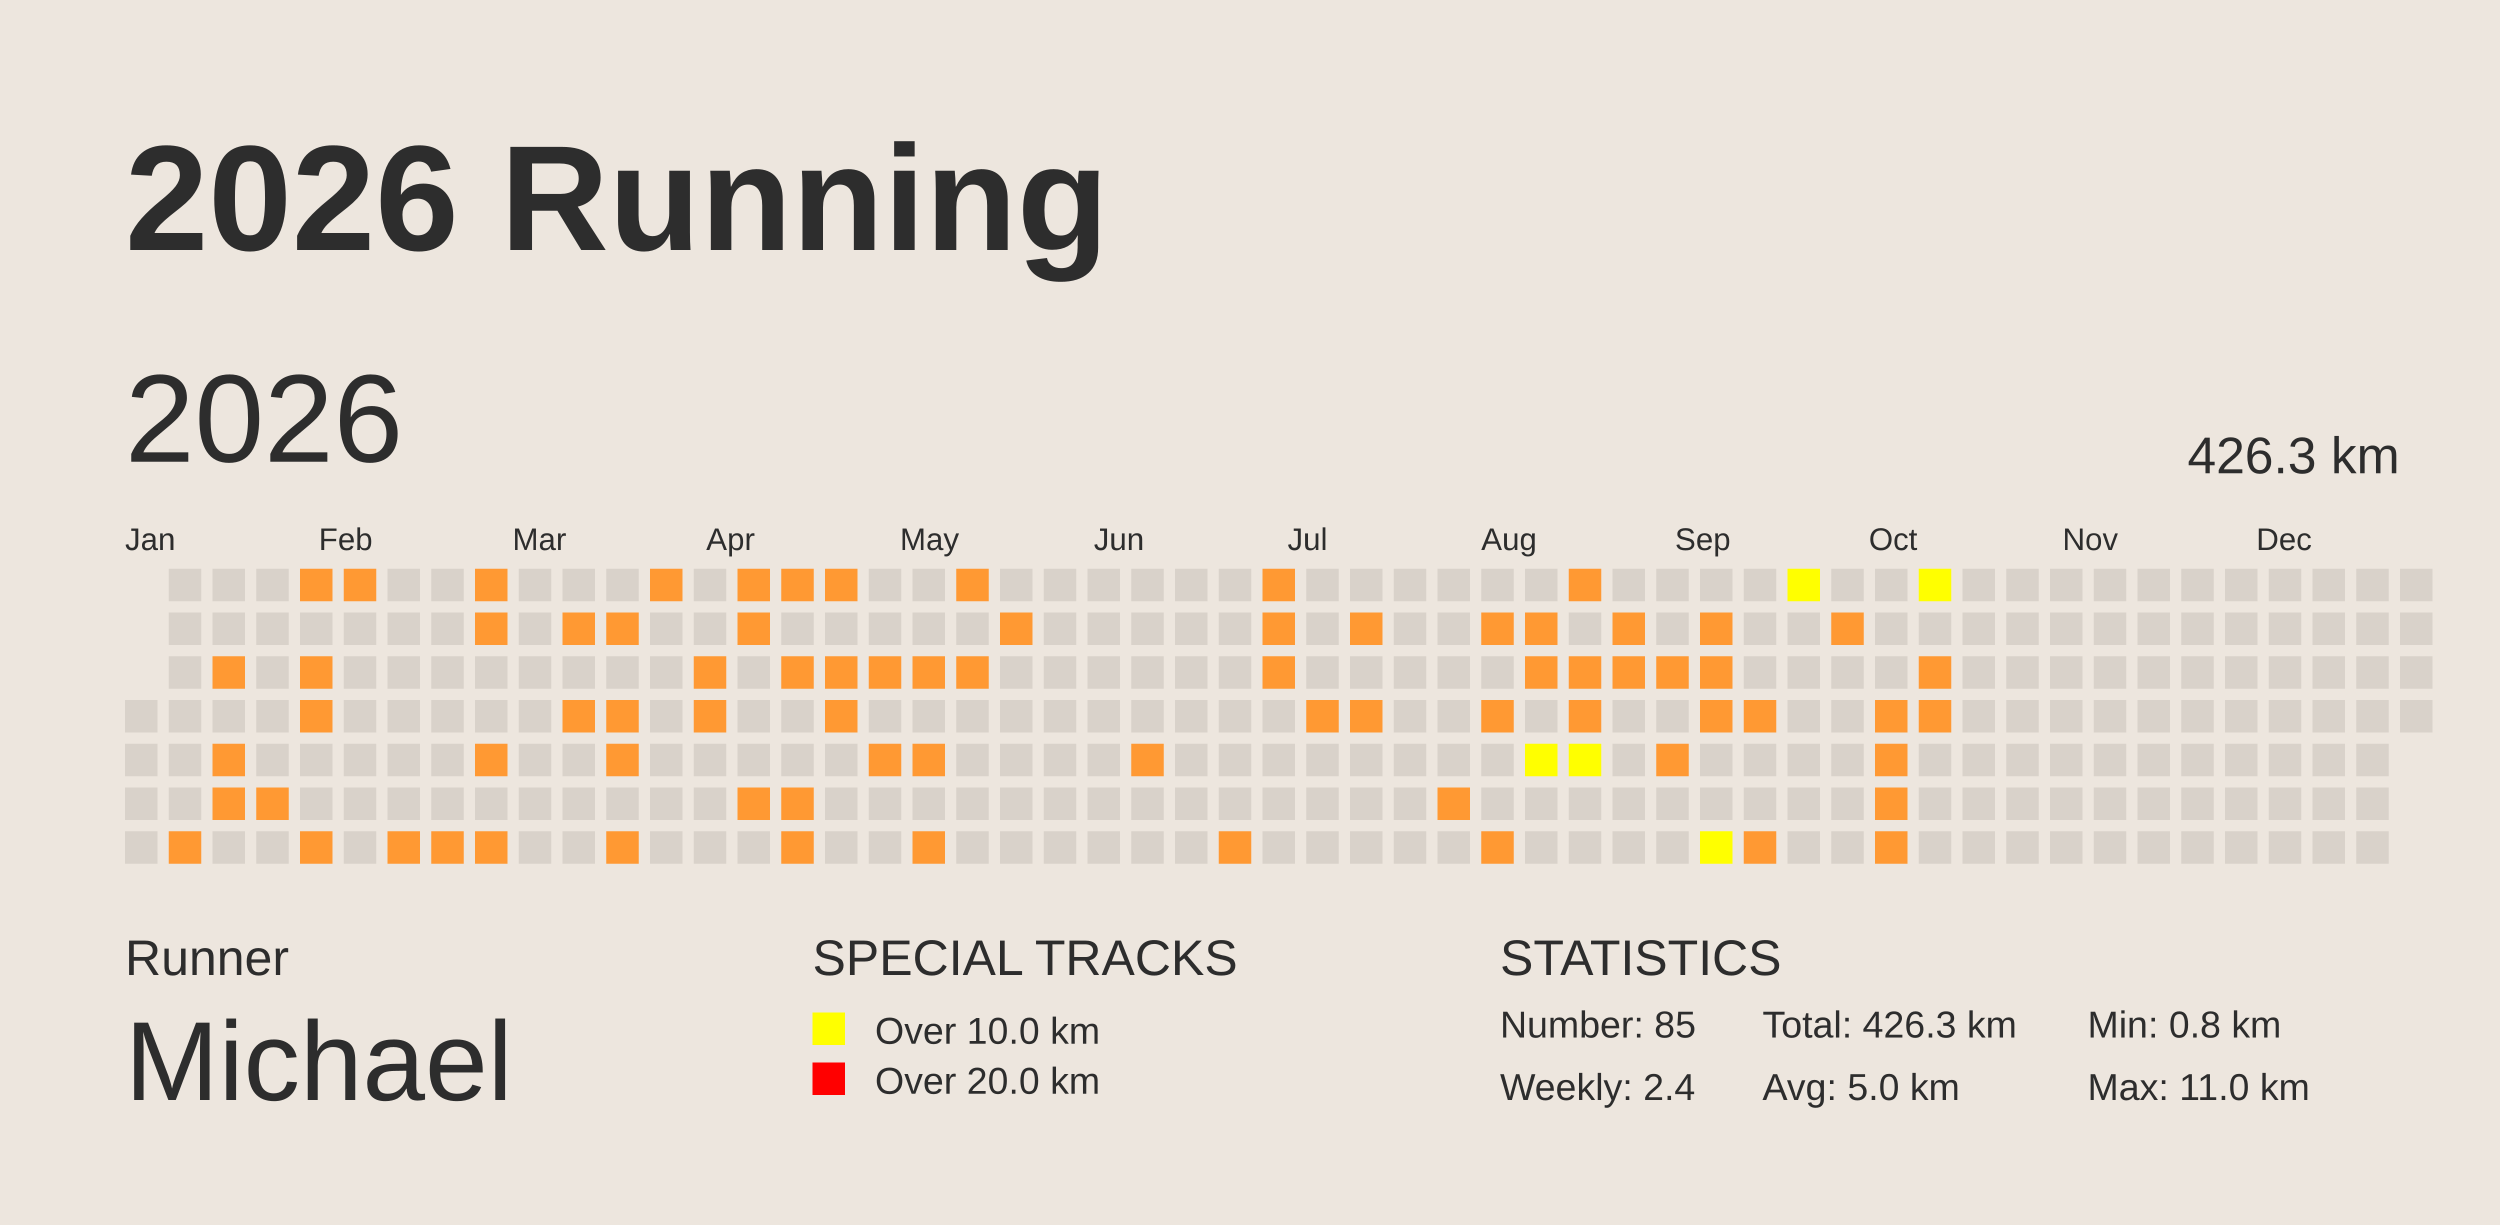
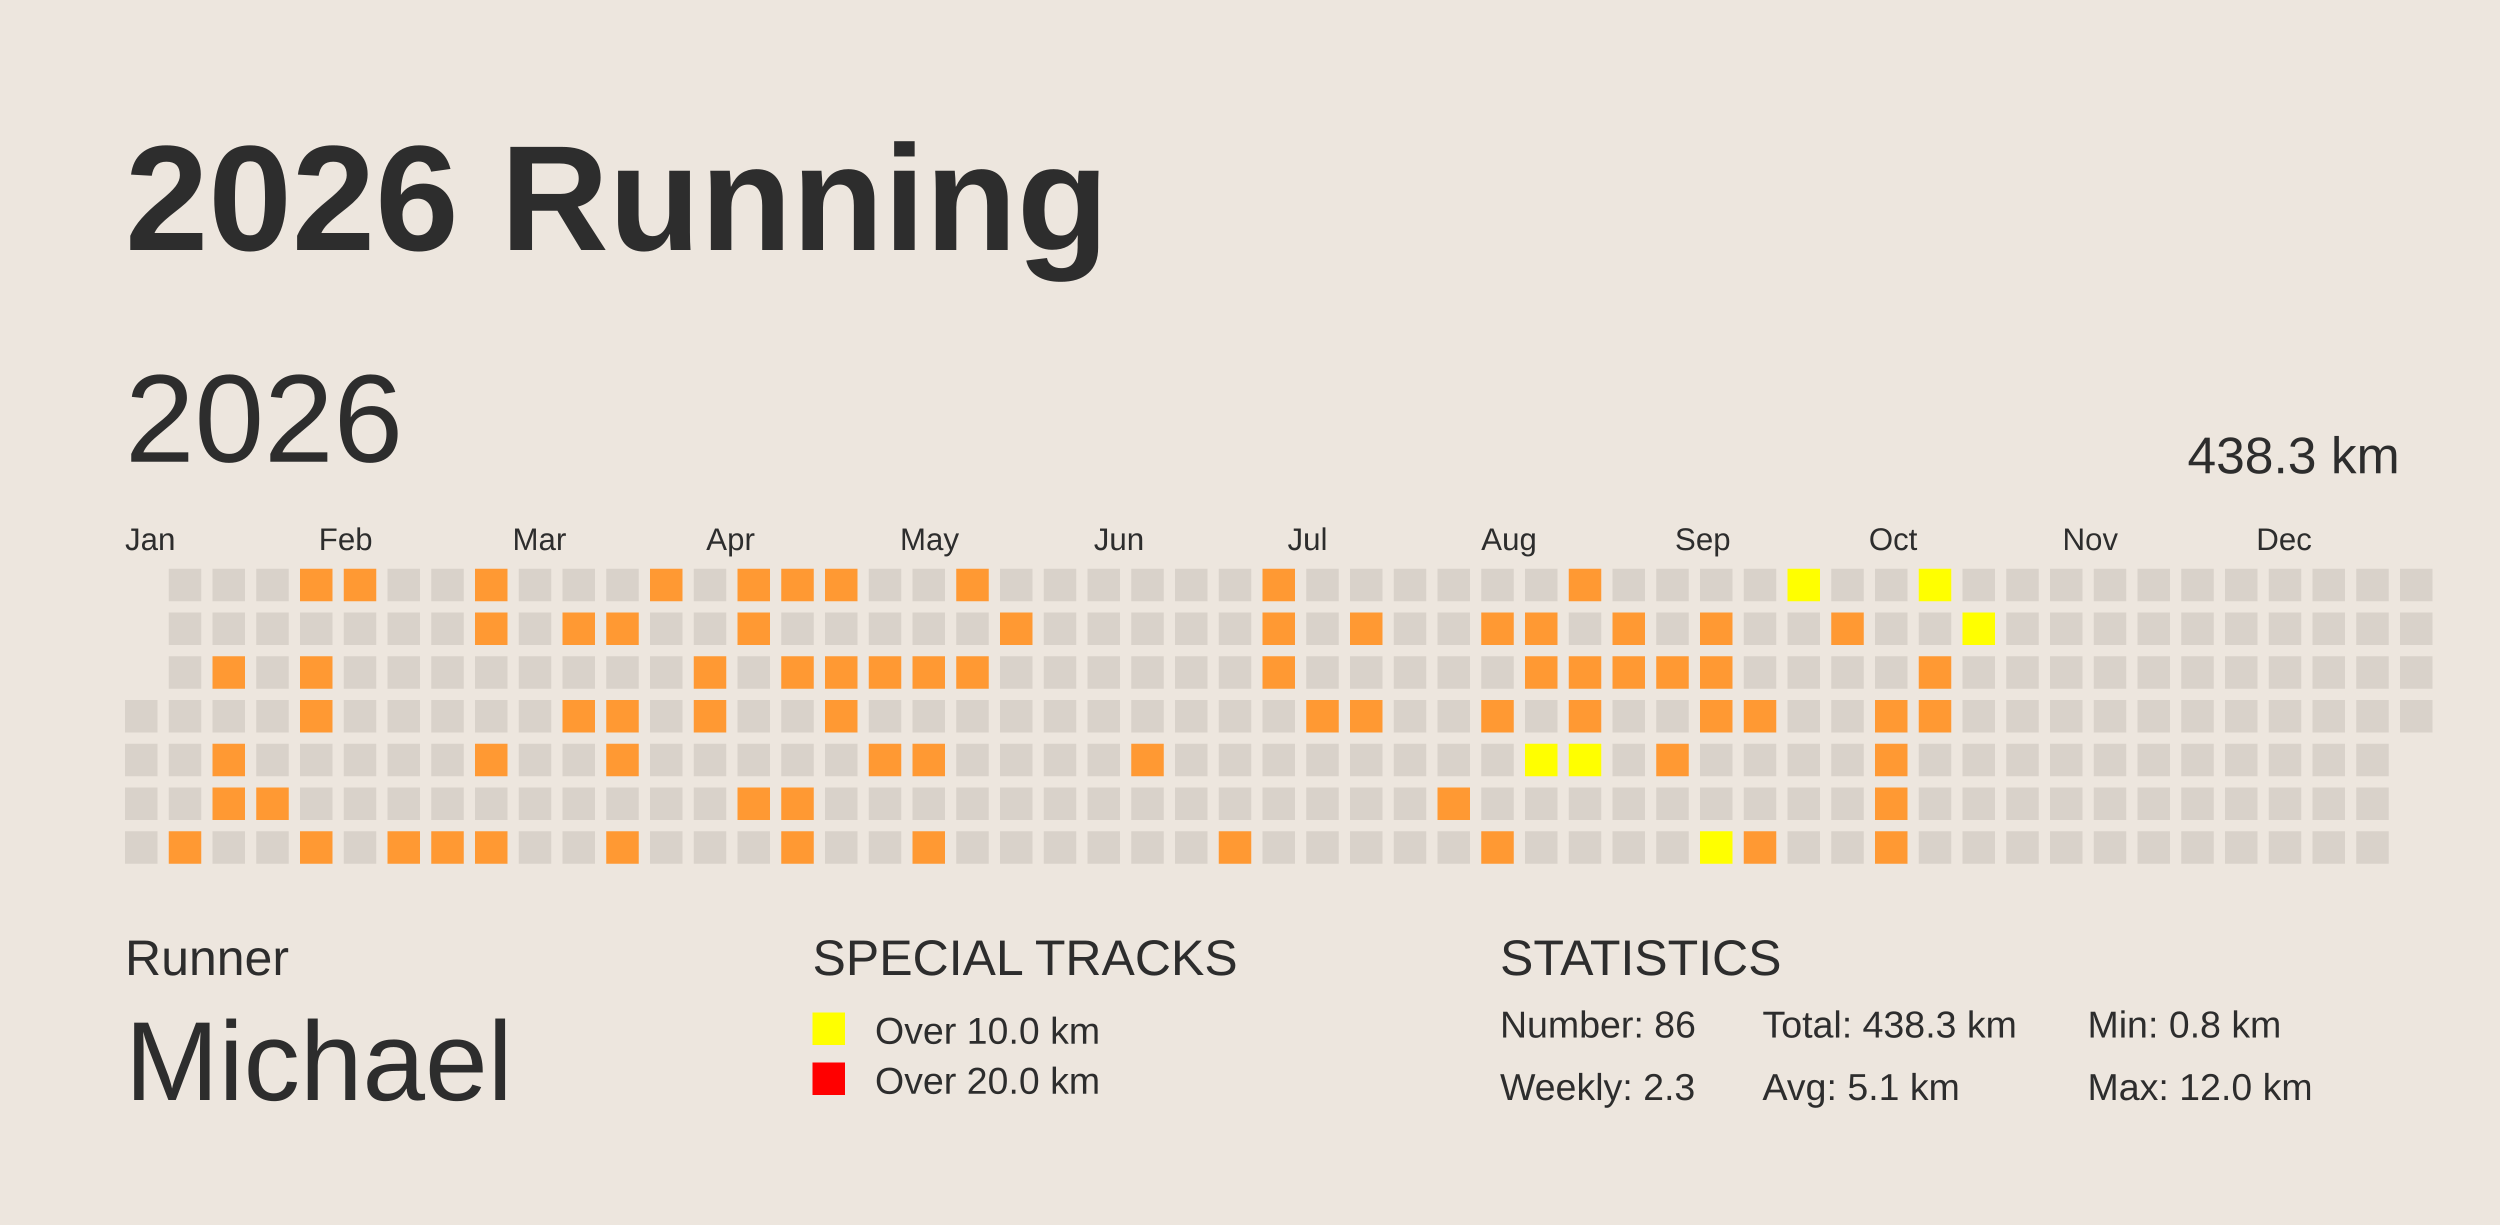
<svg xmlns="http://www.w3.org/2000/svg" baseProfile="full" height="98mm" version="1.1" viewBox="0,0,200,98" width="200mm">
  <defs />
  <rect fill="#EDE6DE" height="98" width="200" x="0" y="0" />
  <text fill="#2D2D2D" style="font-size:12px; font-family:Arial; font-weight:bold;" x="10" y="20">2026 Running</text>
  <text fill="#2D2D2D" style="font-size:4px; font-family:Arial" x="10" y="78">Runner</text>
  <text fill="#2D2D2D" style="font-size:9px; font-family:Arial" x="10" y="88">Michael</text>
  <text fill="#2D2D2D" style="font-size:4px; font-family:Arial" x="65" y="78">SPECIAL TRACKS</text>
  <rect fill="yellow" height="2.6" width="2.6" x="65" y="81" />
  <text fill="#2D2D2D" style="font-size:3px; font-family:Arial" x="70" y="83.5">Over 10.0 km</text>
  <rect fill="red" height="2.6" width="2.6" x="65" y="85" />
  <text fill="#2D2D2D" style="font-size:3px; font-family:Arial" x="70" y="87.5">Over 20.0 km</text>
  <text fill="#2D2D2D" style="font-size:4px; font-family:Arial" x="120" y="78">STATISTICS</text>
-   <text fill="#2D2D2D" style="font-size:3px; font-family:Arial" x="120" y="83">Number: 85</text>
-   <text fill="#2D2D2D" style="font-size:3px; font-family:Arial" x="120" y="88">Weekly: 2.4</text>
-   <text fill="#2D2D2D" style="font-size:3px; font-family:Arial" x="141" y="83">Total: 426.3 km</text>
-   <text fill="#2D2D2D" style="font-size:3px; font-family:Arial" x="141" y="88">Avg: 5.0 km</text>
+   <text fill="#2D2D2D" style="font-size:3px; font-family:Arial" x="120" y="83">Number: 86</text>
+   <text fill="#2D2D2D" style="font-size:3px; font-family:Arial" x="120" y="88">Weekly: 2.3</text>
+   <text fill="#2D2D2D" style="font-size:3px; font-family:Arial" x="141" y="83">Total: 438.3 km</text>
+   <text fill="#2D2D2D" style="font-size:3px; font-family:Arial" x="141" y="88">Avg: 5.1 km</text>
  <text fill="#2D2D2D" style="font-size:3px; font-family:Arial" x="167" y="83">Min: 0.8 km</text>
-   <text fill="#2D2D2D" style="font-size:3px; font-family:Arial" x="167" y="88">Max: 11.0 km</text>
+   <text fill="#2D2D2D" style="font-size:3px; font-family:Arial" x="167" y="88">Max: 12.0 km</text>
  <text dominant-baseline="hanging" fill="#2D2D2D" style="font-size:10.0px; font-family:Arial;" x="10" y="30">2026</text>
-   <text dominant-baseline="hanging" fill="#2D2D2D" style="font-size:4.125px; font-family:Arial;" x="175" y="35">426.3 km</text>
+   <text dominant-baseline="hanging" fill="#2D2D2D" style="font-size:4.125px; font-family:Arial;" x="175" y="35">438.3 km</text>
  <text fill="#2D2D2D" style="font-size:2.5px; font-family:Arial" x="10.0" y="44">Jan</text>
  <text fill="#2D2D2D" style="font-size:2.5px; font-family:Arial" x="25.5" y="44">Feb</text>
  <text fill="#2D2D2D" style="font-size:2.5px; font-family:Arial" x="41.0" y="44">Mar</text>
  <text fill="#2D2D2D" style="font-size:2.5px; font-family:Arial" x="56.5" y="44">Apr</text>
  <text fill="#2D2D2D" style="font-size:2.5px; font-family:Arial" x="72.0" y="44">May</text>
  <text fill="#2D2D2D" style="font-size:2.5px; font-family:Arial" x="87.5" y="44">Jun</text>
  <text fill="#2D2D2D" style="font-size:2.5px; font-family:Arial" x="103.0" y="44">Jul</text>
  <text fill="#2D2D2D" style="font-size:2.5px; font-family:Arial" x="118.5" y="44">Aug</text>
  <text fill="#2D2D2D" style="font-size:2.5px; font-family:Arial" x="134.0" y="44">Sep</text>
  <text fill="#2D2D2D" style="font-size:2.5px; font-family:Arial" x="149.5" y="44">Oct</text>
  <text fill="#2D2D2D" style="font-size:2.5px; font-family:Arial" x="165.0" y="44">Nov</text>
  <text fill="#2D2D2D" style="font-size:2.5px; font-family:Arial" x="180.5" y="44">Dec</text>
  <rect fill="#D9D2CA" height="2.6" width="2.6" x="10.0" y="56.0" />
  <rect fill="#D9D2CA" height="2.6" width="2.6" x="10.0" y="59.5" />
  <rect fill="#D9D2CA" height="2.6" width="2.6" x="10.0" y="63.0" />
  <rect fill="#D9D2CA" height="2.6" width="2.6" x="10.0" y="66.5" />
  <rect fill="#D9D2CA" height="2.6" width="2.6" x="13.5" y="45.5" />
  <rect fill="#D9D2CA" height="2.6" width="2.6" x="13.5" y="49.0" />
  <rect fill="#D9D2CA" height="2.6" width="2.6" x="13.5" y="52.5" />
  <rect fill="#D9D2CA" height="2.6" width="2.6" x="13.5" y="56.0" />
  <rect fill="#D9D2CA" height="2.6" width="2.6" x="13.5" y="59.5" />
  <rect fill="#D9D2CA" height="2.6" width="2.6" x="13.5" y="63.0" />
  <rect fill="#FF9933" height="2.6" width="2.6" x="13.5" y="66.5" />
  <rect fill="#D9D2CA" height="2.6" width="2.6" x="17.0" y="45.5" />
  <rect fill="#D9D2CA" height="2.6" width="2.6" x="17.0" y="49.0" />
  <rect fill="#FF9933" height="2.6" width="2.6" x="17.0" y="52.5" />
  <rect fill="#D9D2CA" height="2.6" width="2.6" x="17.0" y="56.0" />
  <rect fill="#FF9933" height="2.6" width="2.6" x="17.0" y="59.5" />
  <rect fill="#FF9933" height="2.6" width="2.6" x="17.0" y="63.0" />
  <rect fill="#D9D2CA" height="2.6" width="2.6" x="17.0" y="66.5" />
  <rect fill="#D9D2CA" height="2.6" width="2.6" x="20.5" y="45.5" />
  <rect fill="#D9D2CA" height="2.6" width="2.6" x="20.5" y="49.0" />
  <rect fill="#D9D2CA" height="2.6" width="2.6" x="20.5" y="52.5" />
  <rect fill="#D9D2CA" height="2.6" width="2.6" x="20.5" y="56.0" />
  <rect fill="#D9D2CA" height="2.6" width="2.6" x="20.5" y="59.5" />
  <rect fill="#FF9933" height="2.6" width="2.6" x="20.5" y="63.0" />
  <rect fill="#D9D2CA" height="2.6" width="2.6" x="20.5" y="66.5" />
  <rect fill="#FF9933" height="2.6" width="2.6" x="24.0" y="45.5" />
  <rect fill="#D9D2CA" height="2.6" width="2.6" x="24.0" y="49.0" />
  <rect fill="#FF9933" height="2.6" width="2.6" x="24.0" y="52.5" />
  <rect fill="#FF9933" height="2.6" width="2.6" x="24.0" y="56.0" />
  <rect fill="#D9D2CA" height="2.6" width="2.6" x="24.0" y="59.5" />
  <rect fill="#D9D2CA" height="2.6" width="2.6" x="24.0" y="63.0" />
  <rect fill="#FF9933" height="2.6" width="2.6" x="24.0" y="66.5" />
  <rect fill="#FF9933" height="2.6" width="2.6" x="27.5" y="45.5" />
  <rect fill="#D9D2CA" height="2.6" width="2.6" x="27.5" y="49.0" />
  <rect fill="#D9D2CA" height="2.6" width="2.6" x="27.5" y="52.5" />
  <rect fill="#D9D2CA" height="2.6" width="2.6" x="27.5" y="56.0" />
  <rect fill="#D9D2CA" height="2.6" width="2.6" x="27.5" y="59.5" />
  <rect fill="#D9D2CA" height="2.6" width="2.6" x="27.5" y="63.0" />
  <rect fill="#D9D2CA" height="2.6" width="2.6" x="27.5" y="66.5" />
  <rect fill="#D9D2CA" height="2.6" width="2.6" x="31.0" y="45.5" />
  <rect fill="#D9D2CA" height="2.6" width="2.6" x="31.0" y="49.0" />
  <rect fill="#D9D2CA" height="2.6" width="2.6" x="31.0" y="52.5" />
  <rect fill="#D9D2CA" height="2.6" width="2.6" x="31.0" y="56.0" />
  <rect fill="#D9D2CA" height="2.6" width="2.6" x="31.0" y="59.5" />
  <rect fill="#D9D2CA" height="2.6" width="2.6" x="31.0" y="63.0" />
  <rect fill="#FF9933" height="2.6" width="2.6" x="31.0" y="66.5" />
  <rect fill="#D9D2CA" height="2.6" width="2.6" x="34.5" y="45.5" />
  <rect fill="#D9D2CA" height="2.6" width="2.6" x="34.5" y="49.0" />
  <rect fill="#D9D2CA" height="2.6" width="2.6" x="34.5" y="52.5" />
  <rect fill="#D9D2CA" height="2.6" width="2.6" x="34.5" y="56.0" />
  <rect fill="#D9D2CA" height="2.6" width="2.6" x="34.5" y="59.5" />
  <rect fill="#D9D2CA" height="2.6" width="2.6" x="34.5" y="63.0" />
  <rect fill="#FF9933" height="2.6" width="2.6" x="34.5" y="66.5" />
  <rect fill="#FF9933" height="2.6" width="2.6" x="38.0" y="45.5" />
  <rect fill="#FF9933" height="2.6" width="2.6" x="38.0" y="49.0" />
  <rect fill="#D9D2CA" height="2.6" width="2.6" x="38.0" y="52.5" />
  <rect fill="#D9D2CA" height="2.6" width="2.6" x="38.0" y="56.0" />
  <rect fill="#FF9933" height="2.6" width="2.6" x="38.0" y="59.5" />
  <rect fill="#D9D2CA" height="2.6" width="2.6" x="38.0" y="63.0" />
  <rect fill="#FF9933" height="2.6" width="2.6" x="38.0" y="66.5" />
  <rect fill="#D9D2CA" height="2.6" width="2.6" x="41.5" y="45.5" />
  <rect fill="#D9D2CA" height="2.6" width="2.6" x="41.5" y="49.0" />
  <rect fill="#D9D2CA" height="2.6" width="2.6" x="41.5" y="52.5" />
  <rect fill="#D9D2CA" height="2.6" width="2.6" x="41.5" y="56.0" />
  <rect fill="#D9D2CA" height="2.6" width="2.6" x="41.5" y="59.5" />
  <rect fill="#D9D2CA" height="2.6" width="2.6" x="41.5" y="63.0" />
  <rect fill="#D9D2CA" height="2.6" width="2.6" x="41.5" y="66.5" />
  <rect fill="#D9D2CA" height="2.6" width="2.6" x="45.0" y="45.5" />
  <rect fill="#FF9933" height="2.6" width="2.6" x="45.0" y="49.0" />
  <rect fill="#D9D2CA" height="2.6" width="2.6" x="45.0" y="52.5" />
  <rect fill="#FF9933" height="2.6" width="2.6" x="45.0" y="56.0" />
  <rect fill="#D9D2CA" height="2.6" width="2.6" x="45.0" y="59.5" />
  <rect fill="#D9D2CA" height="2.6" width="2.6" x="45.0" y="63.0" />
  <rect fill="#D9D2CA" height="2.6" width="2.6" x="45.0" y="66.5" />
  <rect fill="#D9D2CA" height="2.6" width="2.6" x="48.5" y="45.5" />
  <rect fill="#FF9933" height="2.6" width="2.6" x="48.5" y="49.0" />
  <rect fill="#D9D2CA" height="2.6" width="2.6" x="48.5" y="52.5" />
  <rect fill="#FF9933" height="2.6" width="2.6" x="48.5" y="56.0" />
  <rect fill="#FF9933" height="2.6" width="2.6" x="48.5" y="59.5" />
  <rect fill="#D9D2CA" height="2.6" width="2.6" x="48.5" y="63.0" />
  <rect fill="#FF9933" height="2.6" width="2.6" x="48.5" y="66.5" />
  <rect fill="#FF9933" height="2.6" width="2.6" x="52.0" y="45.5" />
  <rect fill="#D9D2CA" height="2.6" width="2.6" x="52.0" y="49.0" />
  <rect fill="#D9D2CA" height="2.6" width="2.6" x="52.0" y="52.5" />
  <rect fill="#D9D2CA" height="2.6" width="2.6" x="52.0" y="56.0" />
  <rect fill="#D9D2CA" height="2.6" width="2.6" x="52.0" y="59.5" />
  <rect fill="#D9D2CA" height="2.6" width="2.6" x="52.0" y="63.0" />
  <rect fill="#D9D2CA" height="2.6" width="2.6" x="52.0" y="66.5" />
  <rect fill="#D9D2CA" height="2.6" width="2.6" x="55.5" y="45.5" />
  <rect fill="#D9D2CA" height="2.6" width="2.6" x="55.5" y="49.0" />
  <rect fill="#FF9933" height="2.6" width="2.6" x="55.5" y="52.5" />
  <rect fill="#FF9933" height="2.6" width="2.6" x="55.5" y="56.0" />
  <rect fill="#D9D2CA" height="2.6" width="2.6" x="55.5" y="59.5" />
  <rect fill="#D9D2CA" height="2.6" width="2.6" x="55.5" y="63.0" />
  <rect fill="#D9D2CA" height="2.6" width="2.6" x="55.5" y="66.5" />
  <rect fill="#FF9933" height="2.6" width="2.6" x="59.0" y="45.5" />
  <rect fill="#FF9933" height="2.6" width="2.6" x="59.0" y="49.0" />
  <rect fill="#D9D2CA" height="2.6" width="2.6" x="59.0" y="52.5" />
  <rect fill="#D9D2CA" height="2.6" width="2.6" x="59.0" y="56.0" />
  <rect fill="#D9D2CA" height="2.6" width="2.6" x="59.0" y="59.5" />
  <rect fill="#FF9933" height="2.6" width="2.6" x="59.0" y="63.0" />
  <rect fill="#D9D2CA" height="2.6" width="2.6" x="59.0" y="66.5" />
  <rect fill="#FF9933" height="2.6" width="2.6" x="62.5" y="45.5" />
  <rect fill="#D9D2CA" height="2.6" width="2.6" x="62.5" y="49.0" />
  <rect fill="#FF9933" height="2.6" width="2.6" x="62.5" y="52.5" />
  <rect fill="#D9D2CA" height="2.6" width="2.6" x="62.5" y="56.0" />
  <rect fill="#D9D2CA" height="2.6" width="2.6" x="62.5" y="59.5" />
  <rect fill="#FF9933" height="2.6" width="2.6" x="62.5" y="63.0" />
  <rect fill="#FF9933" height="2.6" width="2.6" x="62.5" y="66.5" />
  <rect fill="#FF9933" height="2.6" width="2.6" x="66.0" y="45.5" />
  <rect fill="#D9D2CA" height="2.6" width="2.6" x="66.0" y="49.0" />
  <rect fill="#FF9933" height="2.6" width="2.6" x="66.0" y="52.5" />
  <rect fill="#FF9933" height="2.6" width="2.6" x="66.0" y="56.0" />
  <rect fill="#D9D2CA" height="2.6" width="2.6" x="66.0" y="59.5" />
  <rect fill="#D9D2CA" height="2.6" width="2.6" x="66.0" y="63.0" />
  <rect fill="#D9D2CA" height="2.6" width="2.6" x="66.0" y="66.5" />
  <rect fill="#D9D2CA" height="2.6" width="2.6" x="69.5" y="45.5" />
  <rect fill="#D9D2CA" height="2.6" width="2.6" x="69.5" y="49.0" />
  <rect fill="#FF9933" height="2.6" width="2.6" x="69.5" y="52.5" />
  <rect fill="#D9D2CA" height="2.6" width="2.6" x="69.5" y="56.0" />
  <rect fill="#FF9933" height="2.6" width="2.6" x="69.5" y="59.5" />
  <rect fill="#D9D2CA" height="2.6" width="2.6" x="69.5" y="63.0" />
  <rect fill="#D9D2CA" height="2.6" width="2.6" x="69.5" y="66.5" />
  <rect fill="#D9D2CA" height="2.6" width="2.6" x="73.0" y="45.5" />
  <rect fill="#D9D2CA" height="2.6" width="2.6" x="73.0" y="49.0" />
  <rect fill="#FF9933" height="2.6" width="2.6" x="73.0" y="52.5" />
  <rect fill="#D9D2CA" height="2.6" width="2.6" x="73.0" y="56.0" />
  <rect fill="#FF9933" height="2.6" width="2.6" x="73.0" y="59.5" />
  <rect fill="#D9D2CA" height="2.6" width="2.6" x="73.0" y="63.0" />
  <rect fill="#FF9933" height="2.6" width="2.6" x="73.0" y="66.5" />
  <rect fill="#FF9933" height="2.6" width="2.6" x="76.5" y="45.5" />
  <rect fill="#D9D2CA" height="2.6" width="2.6" x="76.5" y="49.0" />
  <rect fill="#FF9933" height="2.6" width="2.6" x="76.5" y="52.5" />
  <rect fill="#D9D2CA" height="2.6" width="2.6" x="76.5" y="56.0" />
  <rect fill="#D9D2CA" height="2.6" width="2.6" x="76.5" y="59.5" />
  <rect fill="#D9D2CA" height="2.6" width="2.6" x="76.5" y="63.0" />
  <rect fill="#D9D2CA" height="2.6" width="2.6" x="76.5" y="66.5" />
  <rect fill="#D9D2CA" height="2.6" width="2.6" x="80.0" y="45.5" />
  <rect fill="#FF9933" height="2.6" width="2.6" x="80.0" y="49.0" />
  <rect fill="#D9D2CA" height="2.6" width="2.6" x="80.0" y="52.5" />
  <rect fill="#D9D2CA" height="2.6" width="2.6" x="80.0" y="56.0" />
  <rect fill="#D9D2CA" height="2.6" width="2.6" x="80.0" y="59.5" />
  <rect fill="#D9D2CA" height="2.6" width="2.6" x="80.0" y="63.0" />
  <rect fill="#D9D2CA" height="2.6" width="2.6" x="80.0" y="66.5" />
  <rect fill="#D9D2CA" height="2.6" width="2.6" x="83.5" y="45.5" />
  <rect fill="#D9D2CA" height="2.6" width="2.6" x="83.5" y="49.0" />
  <rect fill="#D9D2CA" height="2.6" width="2.6" x="83.5" y="52.5" />
  <rect fill="#D9D2CA" height="2.6" width="2.6" x="83.5" y="56.0" />
  <rect fill="#D9D2CA" height="2.6" width="2.6" x="83.5" y="59.5" />
  <rect fill="#D9D2CA" height="2.6" width="2.6" x="83.5" y="63.0" />
  <rect fill="#D9D2CA" height="2.6" width="2.6" x="83.5" y="66.5" />
  <rect fill="#D9D2CA" height="2.6" width="2.6" x="87.0" y="45.5" />
  <rect fill="#D9D2CA" height="2.6" width="2.6" x="87.0" y="49.0" />
  <rect fill="#D9D2CA" height="2.6" width="2.6" x="87.0" y="52.5" />
  <rect fill="#D9D2CA" height="2.6" width="2.6" x="87.0" y="56.0" />
  <rect fill="#D9D2CA" height="2.6" width="2.6" x="87.0" y="59.5" />
  <rect fill="#D9D2CA" height="2.6" width="2.6" x="87.0" y="63.0" />
  <rect fill="#D9D2CA" height="2.6" width="2.6" x="87.0" y="66.5" />
  <rect fill="#D9D2CA" height="2.6" width="2.6" x="90.5" y="45.5" />
  <rect fill="#D9D2CA" height="2.6" width="2.6" x="90.5" y="49.0" />
  <rect fill="#D9D2CA" height="2.6" width="2.6" x="90.5" y="52.5" />
  <rect fill="#D9D2CA" height="2.6" width="2.6" x="90.5" y="56.0" />
  <rect fill="#FF9933" height="2.6" width="2.6" x="90.5" y="59.5" />
  <rect fill="#D9D2CA" height="2.6" width="2.6" x="90.5" y="63.0" />
  <rect fill="#D9D2CA" height="2.6" width="2.6" x="90.5" y="66.5" />
  <rect fill="#D9D2CA" height="2.6" width="2.6" x="94.0" y="45.5" />
  <rect fill="#D9D2CA" height="2.6" width="2.6" x="94.0" y="49.0" />
  <rect fill="#D9D2CA" height="2.6" width="2.6" x="94.0" y="52.5" />
  <rect fill="#D9D2CA" height="2.6" width="2.6" x="94.0" y="56.0" />
  <rect fill="#D9D2CA" height="2.6" width="2.6" x="94.0" y="59.5" />
  <rect fill="#D9D2CA" height="2.6" width="2.6" x="94.0" y="63.0" />
  <rect fill="#D9D2CA" height="2.6" width="2.6" x="94.0" y="66.5" />
  <rect fill="#D9D2CA" height="2.6" width="2.6" x="97.5" y="45.5" />
  <rect fill="#D9D2CA" height="2.6" width="2.6" x="97.5" y="49.0" />
  <rect fill="#D9D2CA" height="2.6" width="2.6" x="97.5" y="52.5" />
  <rect fill="#D9D2CA" height="2.6" width="2.6" x="97.5" y="56.0" />
  <rect fill="#D9D2CA" height="2.6" width="2.6" x="97.5" y="59.5" />
  <rect fill="#D9D2CA" height="2.6" width="2.6" x="97.5" y="63.0" />
  <rect fill="#FF9933" height="2.6" width="2.6" x="97.5" y="66.5" />
  <rect fill="#FF9933" height="2.6" width="2.6" x="101.0" y="45.5" />
  <rect fill="#FF9933" height="2.6" width="2.6" x="101.0" y="49.0" />
  <rect fill="#FF9933" height="2.6" width="2.6" x="101.0" y="52.5" />
  <rect fill="#D9D2CA" height="2.6" width="2.6" x="101.0" y="56.0" />
  <rect fill="#D9D2CA" height="2.6" width="2.6" x="101.0" y="59.5" />
  <rect fill="#D9D2CA" height="2.6" width="2.6" x="101.0" y="63.0" />
  <rect fill="#D9D2CA" height="2.6" width="2.6" x="101.0" y="66.5" />
  <rect fill="#D9D2CA" height="2.6" width="2.6" x="104.5" y="45.5" />
  <rect fill="#D9D2CA" height="2.6" width="2.6" x="104.5" y="49.0" />
  <rect fill="#D9D2CA" height="2.6" width="2.6" x="104.5" y="52.5" />
  <rect fill="#FF9933" height="2.6" width="2.6" x="104.5" y="56.0" />
  <rect fill="#D9D2CA" height="2.6" width="2.6" x="104.5" y="59.5" />
  <rect fill="#D9D2CA" height="2.6" width="2.6" x="104.5" y="63.0" />
  <rect fill="#D9D2CA" height="2.6" width="2.6" x="104.5" y="66.5" />
  <rect fill="#D9D2CA" height="2.6" width="2.6" x="108.0" y="45.5" />
  <rect fill="#FF9933" height="2.6" width="2.6" x="108.0" y="49.0" />
  <rect fill="#D9D2CA" height="2.6" width="2.6" x="108.0" y="52.5" />
  <rect fill="#FF9933" height="2.6" width="2.6" x="108.0" y="56.0" />
  <rect fill="#D9D2CA" height="2.6" width="2.6" x="108.0" y="59.5" />
  <rect fill="#D9D2CA" height="2.6" width="2.6" x="108.0" y="63.0" />
  <rect fill="#D9D2CA" height="2.6" width="2.6" x="108.0" y="66.5" />
  <rect fill="#D9D2CA" height="2.6" width="2.6" x="111.5" y="45.5" />
  <rect fill="#D9D2CA" height="2.6" width="2.6" x="111.5" y="49.0" />
  <rect fill="#D9D2CA" height="2.6" width="2.6" x="111.5" y="52.5" />
  <rect fill="#D9D2CA" height="2.6" width="2.6" x="111.5" y="56.0" />
  <rect fill="#D9D2CA" height="2.6" width="2.6" x="111.5" y="59.5" />
  <rect fill="#D9D2CA" height="2.6" width="2.6" x="111.5" y="63.0" />
  <rect fill="#D9D2CA" height="2.6" width="2.6" x="111.5" y="66.5" />
  <rect fill="#D9D2CA" height="2.6" width="2.6" x="115.0" y="45.5" />
  <rect fill="#D9D2CA" height="2.6" width="2.6" x="115.0" y="49.0" />
  <rect fill="#D9D2CA" height="2.6" width="2.6" x="115.0" y="52.5" />
  <rect fill="#D9D2CA" height="2.6" width="2.6" x="115.0" y="56.0" />
  <rect fill="#D9D2CA" height="2.6" width="2.6" x="115.0" y="59.5" />
  <rect fill="#FF9933" height="2.6" width="2.6" x="115.0" y="63.0" />
  <rect fill="#D9D2CA" height="2.6" width="2.6" x="115.0" y="66.5" />
  <rect fill="#D9D2CA" height="2.6" width="2.6" x="118.5" y="45.5" />
  <rect fill="#FF9933" height="2.6" width="2.6" x="118.5" y="49.0" />
  <rect fill="#D9D2CA" height="2.6" width="2.6" x="118.5" y="52.5" />
  <rect fill="#FF9933" height="2.6" width="2.6" x="118.5" y="56.0" />
  <rect fill="#D9D2CA" height="2.6" width="2.6" x="118.5" y="59.5" />
  <rect fill="#D9D2CA" height="2.6" width="2.6" x="118.5" y="63.0" />
  <rect fill="#FF9933" height="2.6" width="2.6" x="118.5" y="66.5" />
  <rect fill="#D9D2CA" height="2.6" width="2.6" x="122.0" y="45.5" />
  <rect fill="#FF9933" height="2.6" width="2.6" x="122.0" y="49.0" />
  <rect fill="#FF9933" height="2.6" width="2.6" x="122.0" y="52.5" />
  <rect fill="#D9D2CA" height="2.6" width="2.6" x="122.0" y="56.0" />
  <rect fill="yellow" height="2.6" width="2.6" x="122.0" y="59.5" />
  <rect fill="#D9D2CA" height="2.6" width="2.6" x="122.0" y="63.0" />
  <rect fill="#D9D2CA" height="2.6" width="2.6" x="122.0" y="66.5" />
  <rect fill="#FF9933" height="2.6" width="2.6" x="125.5" y="45.5" />
  <rect fill="#D9D2CA" height="2.6" width="2.6" x="125.5" y="49.0" />
  <rect fill="#FF9933" height="2.6" width="2.6" x="125.5" y="52.5" />
  <rect fill="#FF9933" height="2.6" width="2.6" x="125.5" y="56.0" />
  <rect fill="yellow" height="2.6" width="2.6" x="125.5" y="59.5" />
  <rect fill="#D9D2CA" height="2.6" width="2.6" x="125.5" y="63.0" />
  <rect fill="#D9D2CA" height="2.6" width="2.6" x="125.5" y="66.5" />
  <rect fill="#D9D2CA" height="2.6" width="2.6" x="129.0" y="45.5" />
  <rect fill="#FF9933" height="2.6" width="2.6" x="129.0" y="49.0" />
  <rect fill="#FF9933" height="2.6" width="2.6" x="129.0" y="52.5" />
  <rect fill="#D9D2CA" height="2.6" width="2.6" x="129.0" y="56.0" />
  <rect fill="#D9D2CA" height="2.6" width="2.6" x="129.0" y="59.5" />
  <rect fill="#D9D2CA" height="2.6" width="2.6" x="129.0" y="63.0" />
  <rect fill="#D9D2CA" height="2.6" width="2.6" x="129.0" y="66.5" />
  <rect fill="#D9D2CA" height="2.6" width="2.6" x="132.5" y="45.5" />
  <rect fill="#D9D2CA" height="2.6" width="2.6" x="132.5" y="49.0" />
  <rect fill="#FF9933" height="2.6" width="2.6" x="132.5" y="52.5" />
  <rect fill="#D9D2CA" height="2.6" width="2.6" x="132.5" y="56.0" />
  <rect fill="#FF9933" height="2.6" width="2.6" x="132.5" y="59.5" />
  <rect fill="#D9D2CA" height="2.6" width="2.6" x="132.5" y="63.0" />
  <rect fill="#D9D2CA" height="2.6" width="2.6" x="132.5" y="66.5" />
  <rect fill="#D9D2CA" height="2.6" width="2.6" x="136.0" y="45.5" />
  <rect fill="#FF9933" height="2.6" width="2.6" x="136.0" y="49.0" />
  <rect fill="#FF9933" height="2.6" width="2.6" x="136.0" y="52.5" />
  <rect fill="#FF9933" height="2.6" width="2.6" x="136.0" y="56.0" />
  <rect fill="#D9D2CA" height="2.6" width="2.6" x="136.0" y="59.5" />
  <rect fill="#D9D2CA" height="2.6" width="2.6" x="136.0" y="63.0" />
  <rect fill="yellow" height="2.6" width="2.6" x="136.0" y="66.5" />
  <rect fill="#D9D2CA" height="2.6" width="2.6" x="139.5" y="45.5" />
  <rect fill="#D9D2CA" height="2.6" width="2.6" x="139.5" y="49.0" />
  <rect fill="#D9D2CA" height="2.6" width="2.6" x="139.5" y="52.5" />
  <rect fill="#FF9933" height="2.6" width="2.6" x="139.5" y="56.0" />
  <rect fill="#D9D2CA" height="2.6" width="2.6" x="139.5" y="59.5" />
  <rect fill="#D9D2CA" height="2.6" width="2.6" x="139.5" y="63.0" />
  <rect fill="#FF9933" height="2.6" width="2.6" x="139.5" y="66.5" />
  <rect fill="yellow" height="2.6" width="2.6" x="143.0" y="45.5" />
  <rect fill="#D9D2CA" height="2.6" width="2.6" x="143.0" y="49.0" />
  <rect fill="#D9D2CA" height="2.6" width="2.6" x="143.0" y="52.5" />
  <rect fill="#D9D2CA" height="2.6" width="2.6" x="143.0" y="56.0" />
  <rect fill="#D9D2CA" height="2.6" width="2.6" x="143.0" y="59.5" />
  <rect fill="#D9D2CA" height="2.6" width="2.6" x="143.0" y="63.0" />
  <rect fill="#D9D2CA" height="2.6" width="2.6" x="143.0" y="66.5" />
  <rect fill="#D9D2CA" height="2.6" width="2.6" x="146.5" y="45.5" />
  <rect fill="#FF9933" height="2.6" width="2.6" x="146.5" y="49.0" />
  <rect fill="#D9D2CA" height="2.6" width="2.6" x="146.5" y="52.5" />
  <rect fill="#D9D2CA" height="2.6" width="2.6" x="146.5" y="56.0" />
  <rect fill="#D9D2CA" height="2.6" width="2.6" x="146.5" y="59.5" />
  <rect fill="#D9D2CA" height="2.6" width="2.6" x="146.5" y="63.0" />
  <rect fill="#D9D2CA" height="2.6" width="2.6" x="146.5" y="66.5" />
  <rect fill="#D9D2CA" height="2.6" width="2.6" x="150.0" y="45.5" />
  <rect fill="#D9D2CA" height="2.6" width="2.6" x="150.0" y="49.0" />
  <rect fill="#D9D2CA" height="2.6" width="2.6" x="150.0" y="52.5" />
  <rect fill="#FF9933" height="2.6" width="2.6" x="150.0" y="56.0" />
  <rect fill="#FF9933" height="2.6" width="2.6" x="150.0" y="59.5" />
  <rect fill="#FF9933" height="2.6" width="2.6" x="150.0" y="63.0" />
  <rect fill="#FF9933" height="2.6" width="2.6" x="150.0" y="66.5" />
  <rect fill="yellow" height="2.6" width="2.6" x="153.5" y="45.5" />
  <rect fill="#D9D2CA" height="2.6" width="2.6" x="153.5" y="49.0" />
  <rect fill="#FF9933" height="2.6" width="2.6" x="153.5" y="52.5" />
  <rect fill="#FF9933" height="2.6" width="2.6" x="153.5" y="56.0" />
  <rect fill="#D9D2CA" height="2.6" width="2.6" x="153.5" y="59.5" />
  <rect fill="#D9D2CA" height="2.6" width="2.6" x="153.5" y="63.0" />
  <rect fill="#D9D2CA" height="2.6" width="2.6" x="153.5" y="66.5" />
  <rect fill="#D9D2CA" height="2.6" width="2.6" x="157.0" y="45.5" />
-   <rect fill="#D9D2CA" height="2.6" width="2.6" x="157.0" y="49.0" />
+   <rect fill="yellow" height="2.6" width="2.6" x="157.0" y="49.0" />
  <rect fill="#D9D2CA" height="2.6" width="2.6" x="157.0" y="52.5" />
  <rect fill="#D9D2CA" height="2.6" width="2.6" x="157.0" y="56.0" />
  <rect fill="#D9D2CA" height="2.6" width="2.6" x="157.0" y="59.5" />
  <rect fill="#D9D2CA" height="2.6" width="2.6" x="157.0" y="63.0" />
  <rect fill="#D9D2CA" height="2.6" width="2.6" x="157.0" y="66.5" />
  <rect fill="#D9D2CA" height="2.6" width="2.6" x="160.5" y="45.5" />
  <rect fill="#D9D2CA" height="2.6" width="2.6" x="160.5" y="49.0" />
  <rect fill="#D9D2CA" height="2.6" width="2.6" x="160.5" y="52.5" />
  <rect fill="#D9D2CA" height="2.6" width="2.6" x="160.5" y="56.0" />
  <rect fill="#D9D2CA" height="2.6" width="2.6" x="160.5" y="59.5" />
  <rect fill="#D9D2CA" height="2.6" width="2.6" x="160.5" y="63.0" />
  <rect fill="#D9D2CA" height="2.6" width="2.6" x="160.5" y="66.5" />
  <rect fill="#D9D2CA" height="2.6" width="2.6" x="164.0" y="45.5" />
  <rect fill="#D9D2CA" height="2.6" width="2.6" x="164.0" y="49.0" />
  <rect fill="#D9D2CA" height="2.6" width="2.6" x="164.0" y="52.5" />
  <rect fill="#D9D2CA" height="2.6" width="2.6" x="164.0" y="56.0" />
  <rect fill="#D9D2CA" height="2.6" width="2.6" x="164.0" y="59.5" />
  <rect fill="#D9D2CA" height="2.6" width="2.6" x="164.0" y="63.0" />
  <rect fill="#D9D2CA" height="2.6" width="2.6" x="164.0" y="66.5" />
  <rect fill="#D9D2CA" height="2.6" width="2.6" x="167.5" y="45.5" />
  <rect fill="#D9D2CA" height="2.6" width="2.6" x="167.5" y="49.0" />
  <rect fill="#D9D2CA" height="2.6" width="2.6" x="167.5" y="52.5" />
  <rect fill="#D9D2CA" height="2.6" width="2.6" x="167.5" y="56.0" />
  <rect fill="#D9D2CA" height="2.6" width="2.6" x="167.5" y="59.5" />
  <rect fill="#D9D2CA" height="2.6" width="2.6" x="167.5" y="63.0" />
  <rect fill="#D9D2CA" height="2.6" width="2.6" x="167.5" y="66.5" />
  <rect fill="#D9D2CA" height="2.6" width="2.6" x="171.0" y="45.5" />
  <rect fill="#D9D2CA" height="2.6" width="2.6" x="171.0" y="49.0" />
  <rect fill="#D9D2CA" height="2.6" width="2.6" x="171.0" y="52.5" />
  <rect fill="#D9D2CA" height="2.6" width="2.6" x="171.0" y="56.0" />
  <rect fill="#D9D2CA" height="2.6" width="2.6" x="171.0" y="59.5" />
  <rect fill="#D9D2CA" height="2.6" width="2.6" x="171.0" y="63.0" />
  <rect fill="#D9D2CA" height="2.6" width="2.6" x="171.0" y="66.5" />
  <rect fill="#D9D2CA" height="2.6" width="2.6" x="174.5" y="45.5" />
  <rect fill="#D9D2CA" height="2.6" width="2.6" x="174.5" y="49.0" />
  <rect fill="#D9D2CA" height="2.6" width="2.6" x="174.5" y="52.5" />
  <rect fill="#D9D2CA" height="2.6" width="2.6" x="174.5" y="56.0" />
  <rect fill="#D9D2CA" height="2.6" width="2.6" x="174.5" y="59.5" />
  <rect fill="#D9D2CA" height="2.6" width="2.6" x="174.5" y="63.0" />
  <rect fill="#D9D2CA" height="2.6" width="2.6" x="174.5" y="66.5" />
  <rect fill="#D9D2CA" height="2.6" width="2.6" x="178.0" y="45.5" />
  <rect fill="#D9D2CA" height="2.6" width="2.6" x="178.0" y="49.0" />
  <rect fill="#D9D2CA" height="2.6" width="2.6" x="178.0" y="52.5" />
  <rect fill="#D9D2CA" height="2.6" width="2.6" x="178.0" y="56.0" />
  <rect fill="#D9D2CA" height="2.6" width="2.6" x="178.0" y="59.5" />
  <rect fill="#D9D2CA" height="2.6" width="2.6" x="178.0" y="63.0" />
  <rect fill="#D9D2CA" height="2.6" width="2.6" x="178.0" y="66.5" />
  <rect fill="#D9D2CA" height="2.6" width="2.6" x="181.5" y="45.5" />
  <rect fill="#D9D2CA" height="2.6" width="2.6" x="181.5" y="49.0" />
  <rect fill="#D9D2CA" height="2.6" width="2.6" x="181.5" y="52.5" />
  <rect fill="#D9D2CA" height="2.6" width="2.6" x="181.5" y="56.0" />
  <rect fill="#D9D2CA" height="2.6" width="2.6" x="181.5" y="59.5" />
  <rect fill="#D9D2CA" height="2.6" width="2.6" x="181.5" y="63.0" />
  <rect fill="#D9D2CA" height="2.6" width="2.6" x="181.5" y="66.5" />
  <rect fill="#D9D2CA" height="2.6" width="2.6" x="185.0" y="45.5" />
  <rect fill="#D9D2CA" height="2.6" width="2.6" x="185.0" y="49.0" />
  <rect fill="#D9D2CA" height="2.6" width="2.6" x="185.0" y="52.5" />
  <rect fill="#D9D2CA" height="2.6" width="2.6" x="185.0" y="56.0" />
  <rect fill="#D9D2CA" height="2.6" width="2.6" x="185.0" y="59.5" />
  <rect fill="#D9D2CA" height="2.6" width="2.6" x="185.0" y="63.0" />
  <rect fill="#D9D2CA" height="2.6" width="2.6" x="185.0" y="66.5" />
  <rect fill="#D9D2CA" height="2.6" width="2.6" x="188.5" y="45.5" />
  <rect fill="#D9D2CA" height="2.6" width="2.6" x="188.5" y="49.0" />
  <rect fill="#D9D2CA" height="2.6" width="2.6" x="188.5" y="52.5" />
  <rect fill="#D9D2CA" height="2.6" width="2.6" x="188.5" y="56.0" />
  <rect fill="#D9D2CA" height="2.6" width="2.6" x="188.5" y="59.5" />
  <rect fill="#D9D2CA" height="2.6" width="2.6" x="188.5" y="63.0" />
  <rect fill="#D9D2CA" height="2.6" width="2.6" x="188.5" y="66.5" />
  <rect fill="#D9D2CA" height="2.6" width="2.6" x="192.0" y="45.5" />
  <rect fill="#D9D2CA" height="2.6" width="2.6" x="192.0" y="49.0" />
  <rect fill="#D9D2CA" height="2.6" width="2.6" x="192.0" y="52.5" />
  <rect fill="#D9D2CA" height="2.6" width="2.6" x="192.0" y="56.0" />
</svg>
